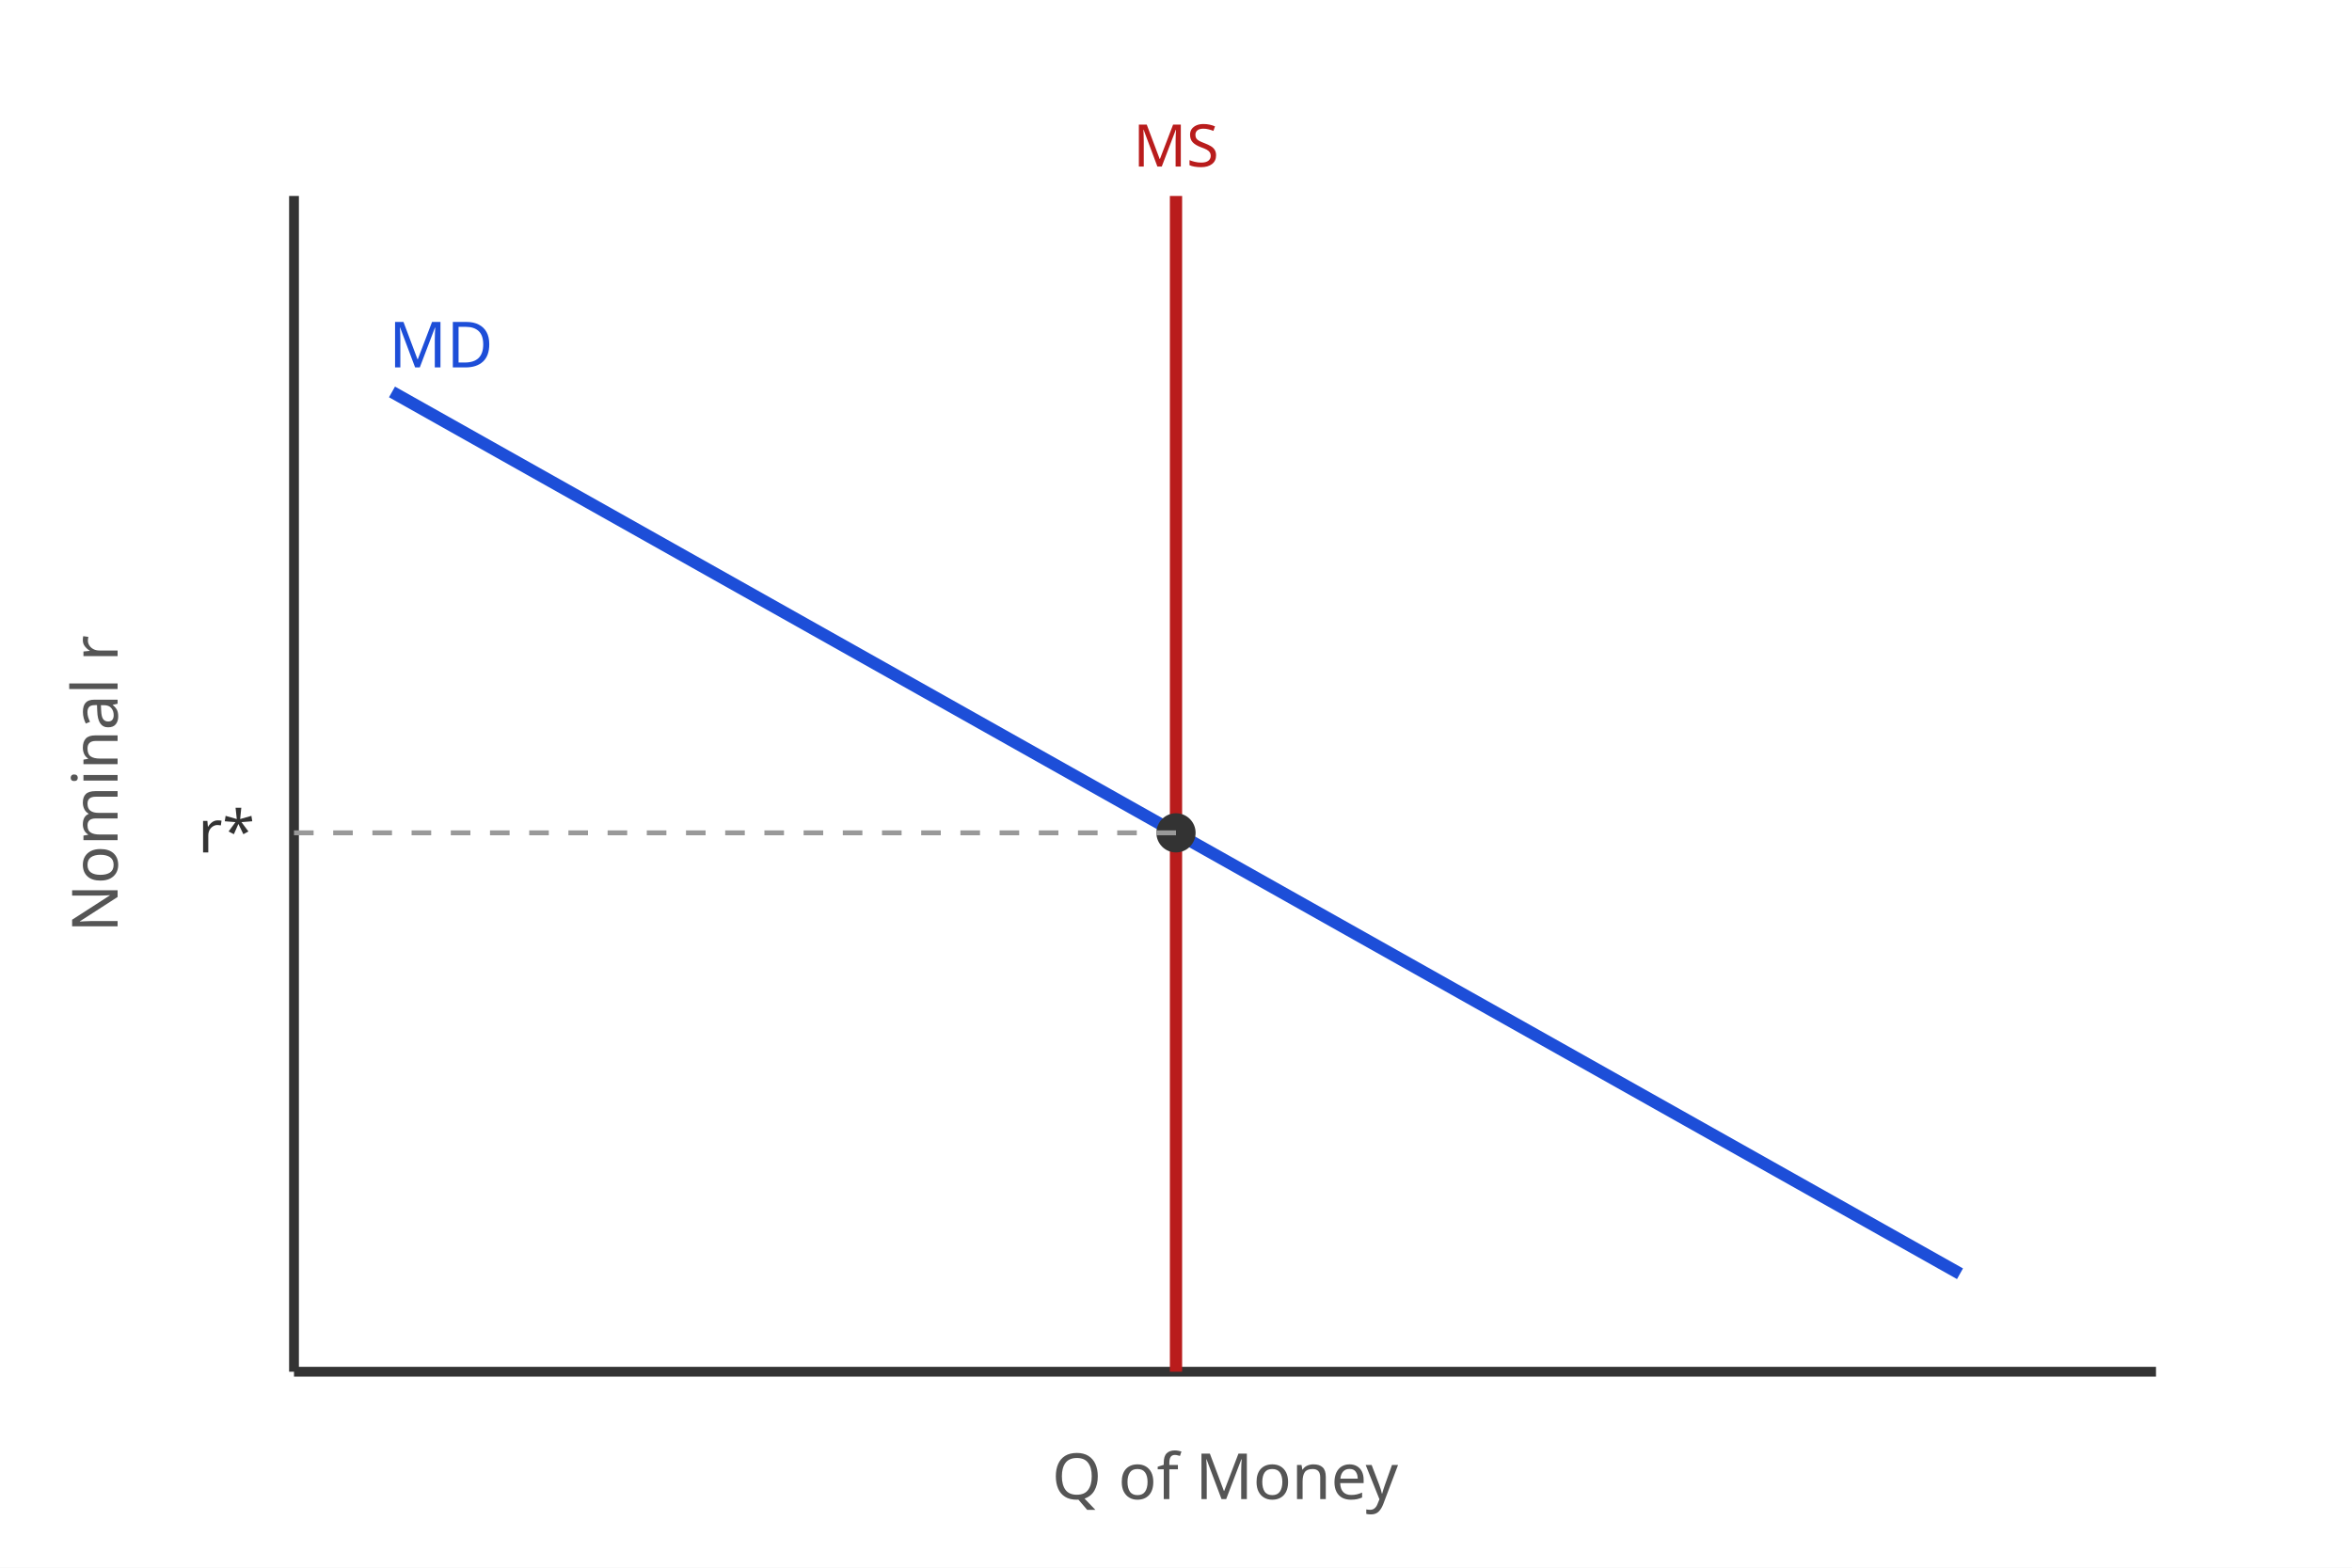
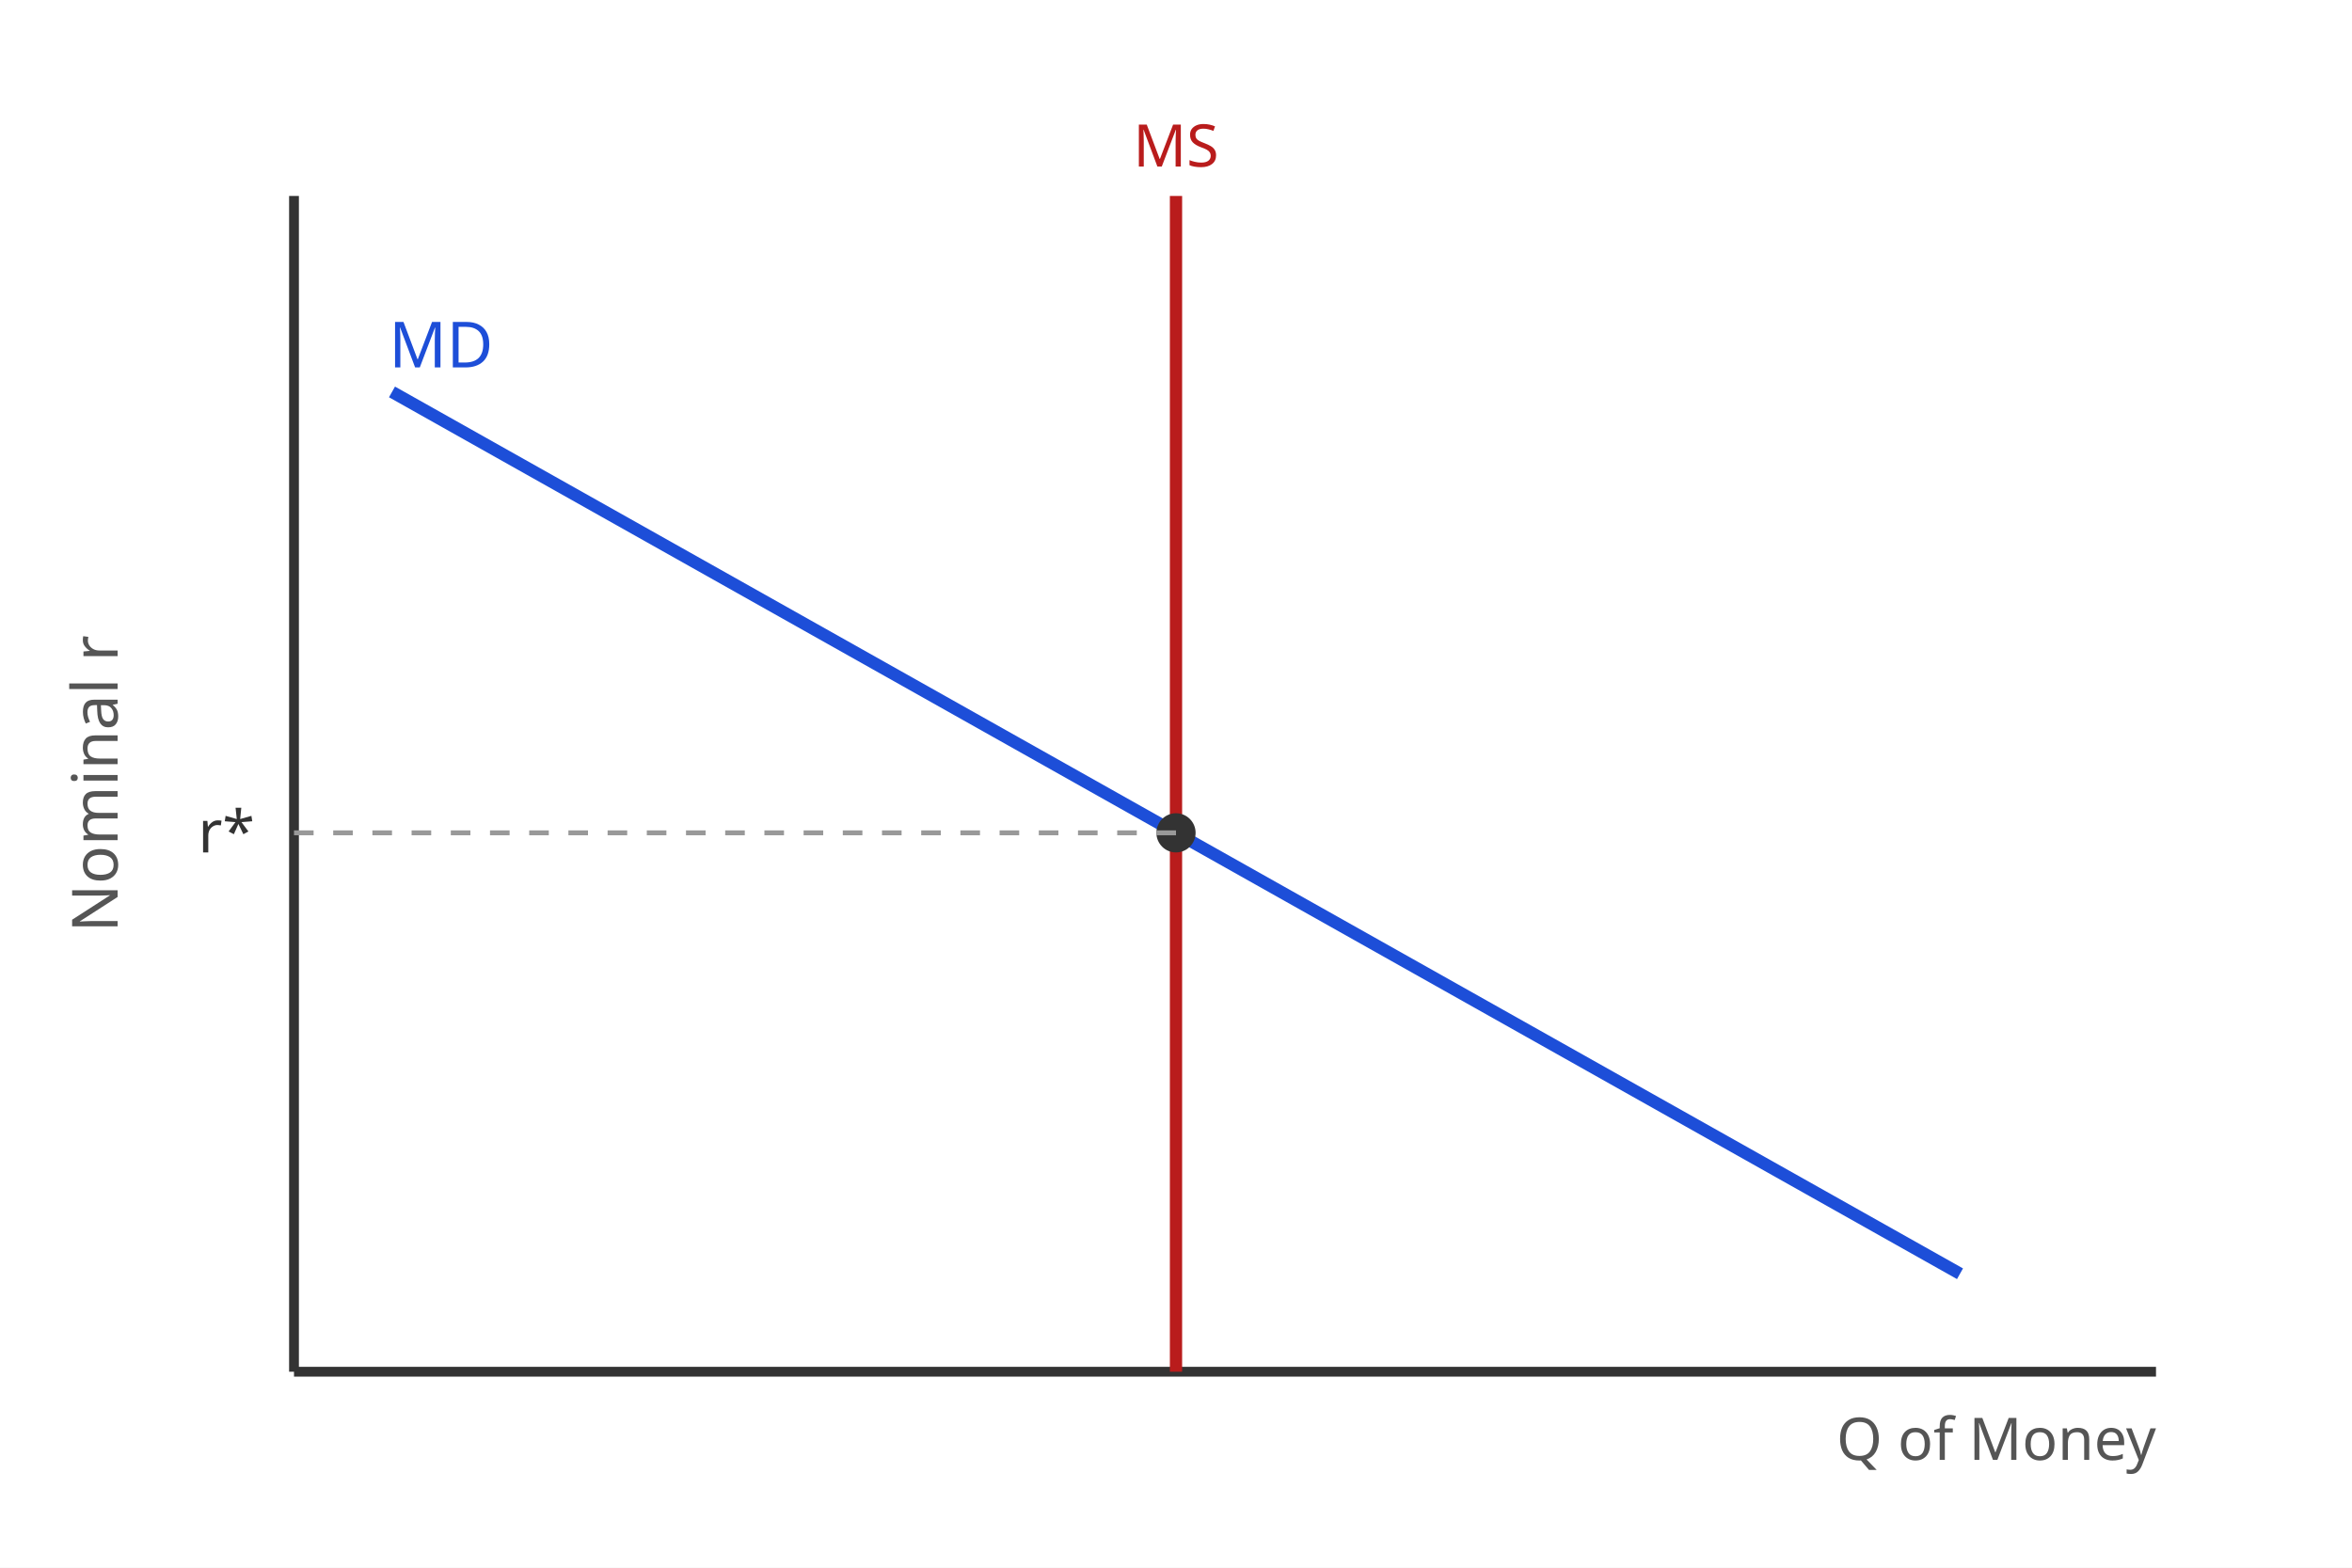
<svg xmlns="http://www.w3.org/2000/svg" viewBox="0 0 480 320">
  <rect width="480" height="320" fill="#ffffff" />
  <line x1="60" y1="280" x2="60" y2="40" stroke="#333" stroke-width="2" />
  <line x1="60" y1="280" x2="440" y2="280" stroke="#333" stroke-width="2" />
-   <text x="250" y="306" font-family="sans-serif" font-size="13" fill="#555" text-anchor="middle">Q of Money</text>
+   <text x="440" y="298" font-family="sans-serif" font-size="12" fill="#555" text-anchor="end">Q of Money</text>
  <text x="24" y="160" font-family="sans-serif" font-size="13" fill="#555" text-anchor="middle" transform="rotate(-90 24 160)">Nominal r</text>
  <line x1="240" y1="280" x2="240" y2="40" stroke="#b91c1c" stroke-width="2.5" />
  <line x1="80" y1="80" x2="400" y2="260" stroke="#1d4ed8" stroke-width="2.5" />
  <text x="240" y="34" font-family="sans-serif" font-size="12" fill="#b91c1c" text-anchor="middle">MS</text>
  <text x="90" y="75" font-family="sans-serif" font-size="13" fill="#1d4ed8" text-anchor="middle">MD</text>
  <circle cx="240" cy="170" r="4" fill="#333" />
  <line x1="60" y1="170" x2="240" y2="170" stroke="#999" stroke-width="1" stroke-dasharray="4 4" />
  <text x="52" y="174" font-family="sans-serif" font-size="12" fill="#333" text-anchor="end">r*</text>
</svg>
